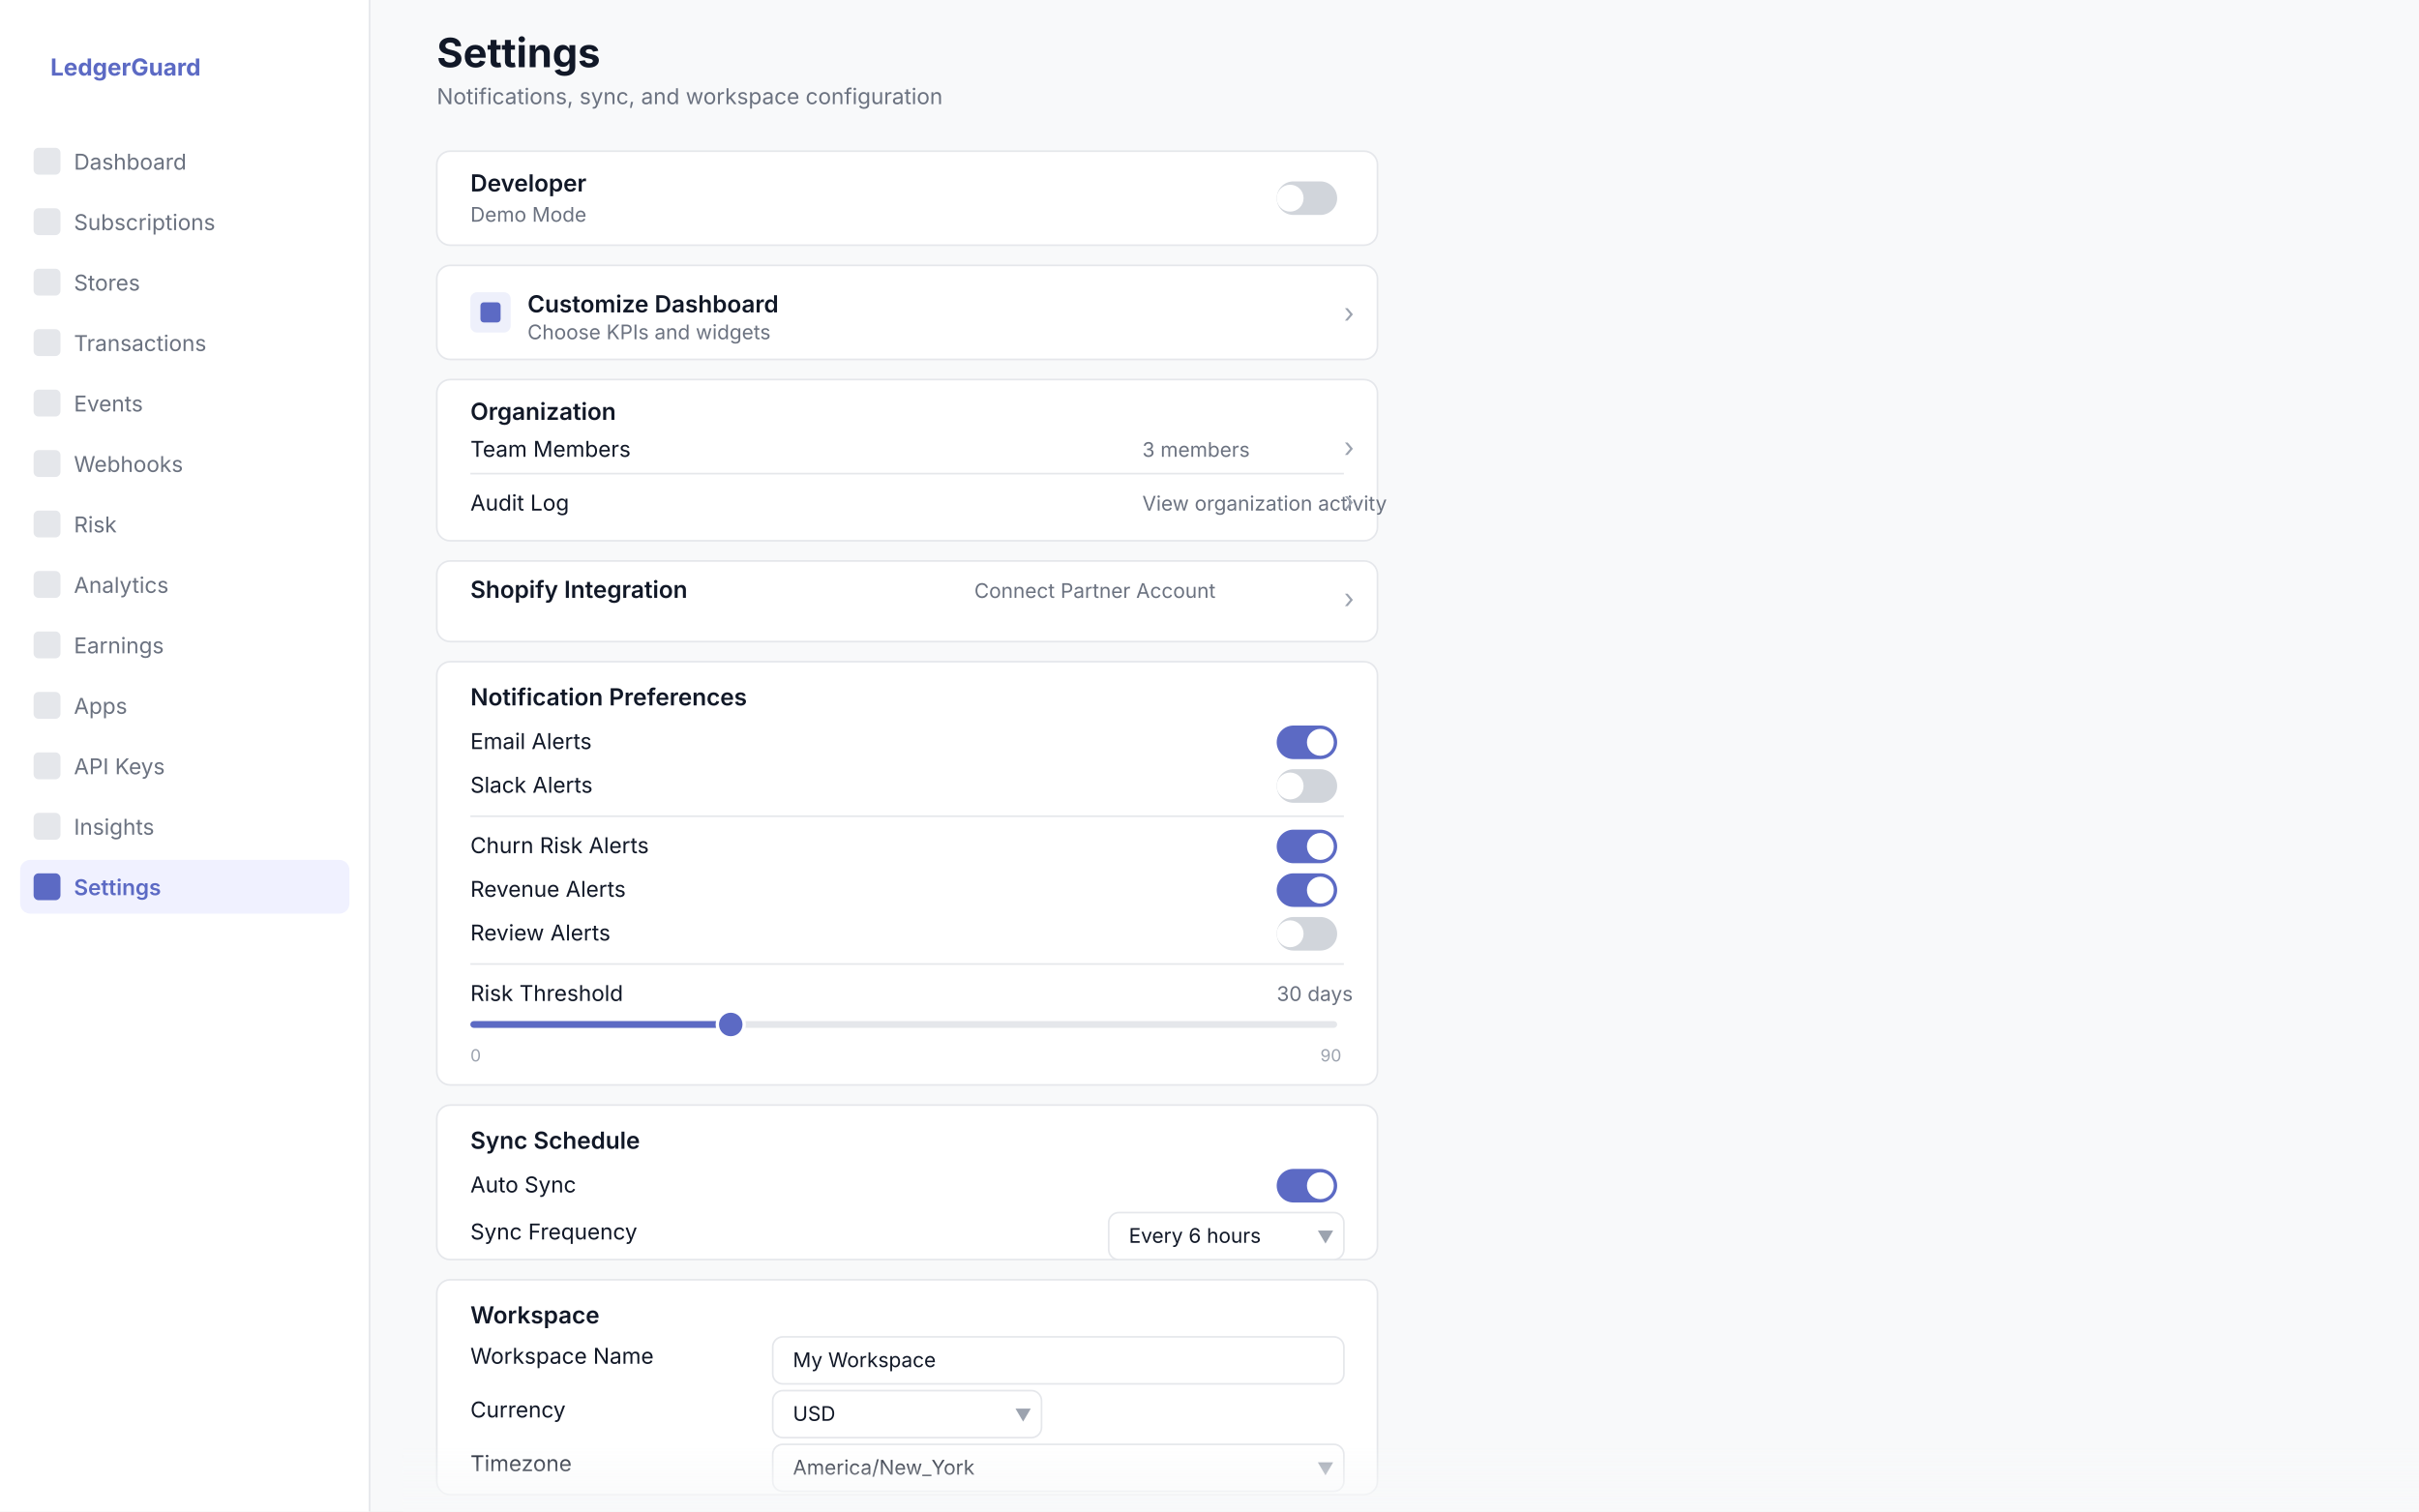
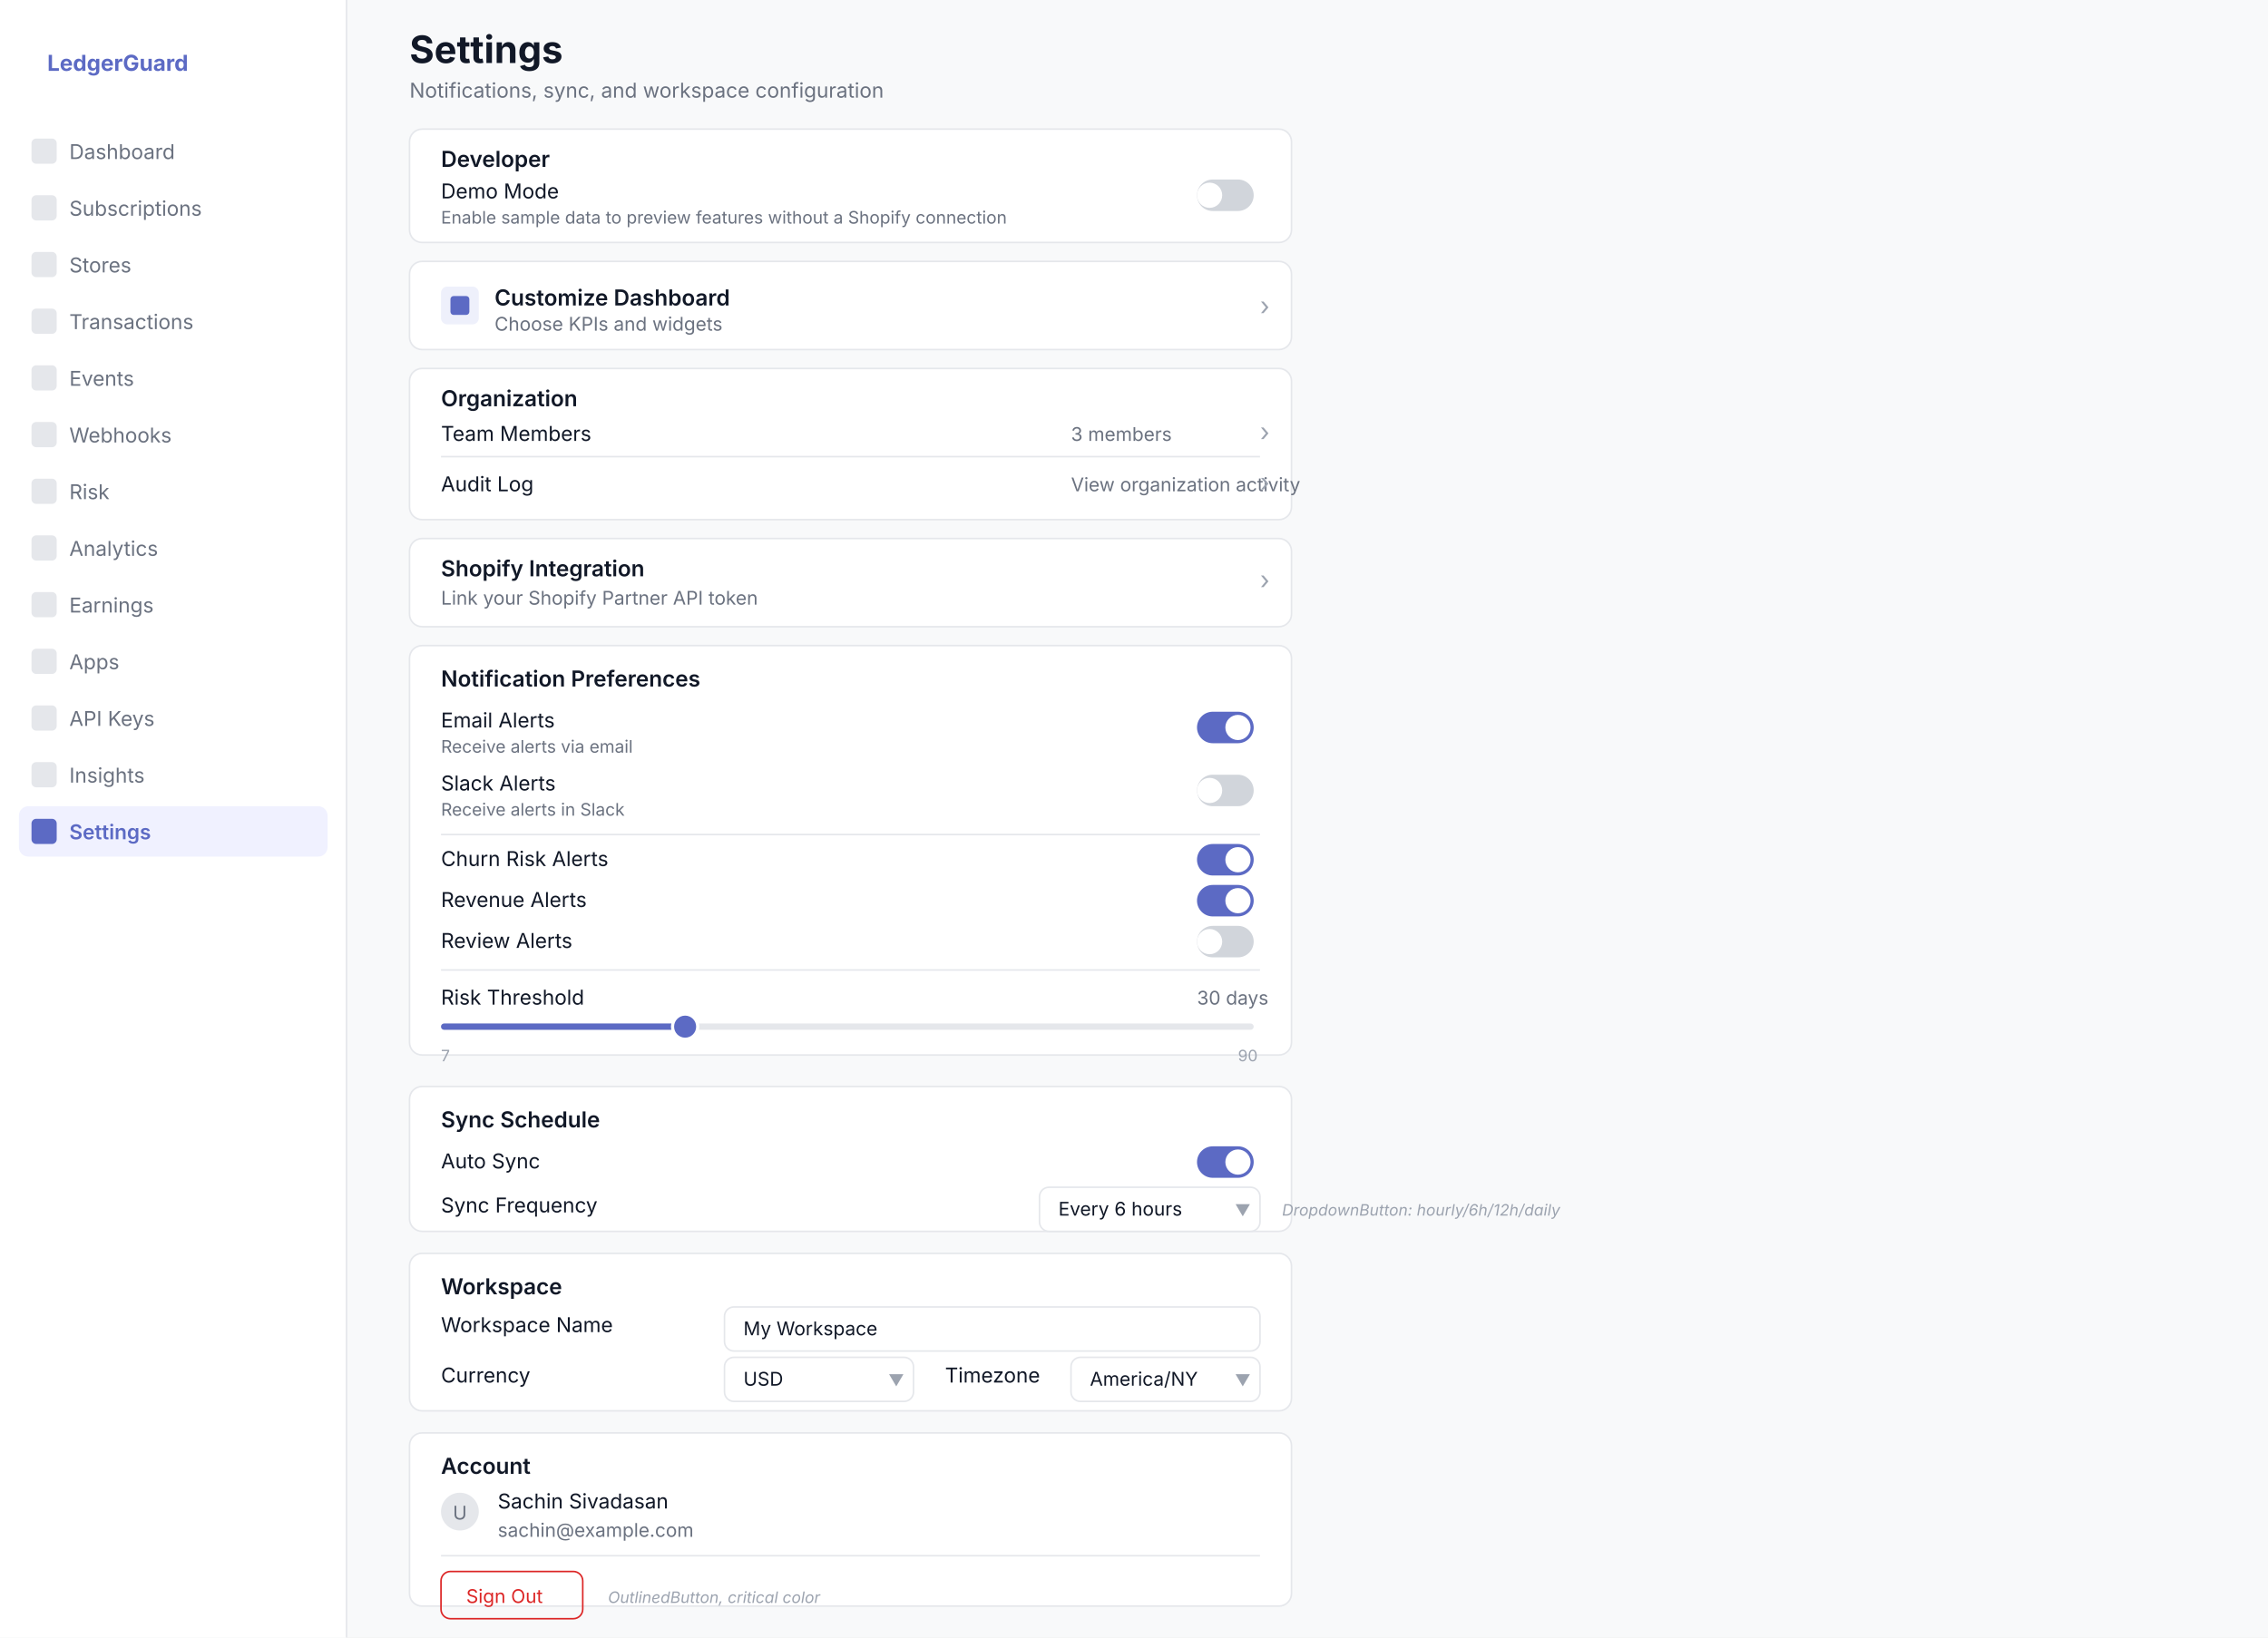
- <svg xmlns="http://www.w3.org/2000/svg" width="1440" height="900" viewBox="0 0 1440 900">
+ <svg xmlns="http://www.w3.org/2000/svg" width="1440" height="1040" viewBox="0 0 1440 1040">
  <defs>
    <style>
      text { font-family: -apple-system, BlinkMacSystemFont, 'Segoe UI', sans-serif; }
    </style>
  </defs>
-   <rect width="1440" height="900" fill="#F8F9FA" />
-   <rect x="0" y="0" width="220" height="900" fill="#FFFFFF" />
-   <line x1="220" y1="0" x2="220" y2="900" stroke="#E5E7EB" stroke-width="1" />
+   <rect width="1440" height="1040" fill="#F8F9FA" />
+   <rect x="0" y="0" width="220" height="1040" fill="#FFFFFF" />
+   <line x1="220" y1="0" x2="220" y2="1040" stroke="#E5E7EB" stroke-width="1" />
  <rect x="20" y="20" width="180" height="40" fill="none" />
  <text x="30" y="45" font-size="14" font-weight="bold" fill="#5C6AC4">LedgerGuard</text>
  <rect x="12" y="80" width="196" height="32" rx="6" fill="none" />
  <rect x="20" y="88" width="16" height="16" rx="3" fill="#E5E7EB" />
  <text x="44" y="101" font-size="13" fill="#6B7280">Dashboard</text>
  <rect x="12" y="116" width="196" height="32" rx="6" fill="none" />
  <rect x="20" y="124" width="16" height="16" rx="3" fill="#E5E7EB" />
  <text x="44" y="137" font-size="13" fill="#6B7280">Subscriptions</text>
  <rect x="12" y="152" width="196" height="32" rx="6" fill="none" />
  <rect x="20" y="160" width="16" height="16" rx="3" fill="#E5E7EB" />
  <text x="44" y="173" font-size="13" fill="#6B7280">Stores</text>
  <rect x="12" y="188" width="196" height="32" rx="6" fill="none" />
  <rect x="20" y="196" width="16" height="16" rx="3" fill="#E5E7EB" />
  <text x="44" y="209" font-size="13" fill="#6B7280">Transactions</text>
  <rect x="12" y="224" width="196" height="32" rx="6" fill="none" />
  <rect x="20" y="232" width="16" height="16" rx="3" fill="#E5E7EB" />
  <text x="44" y="245" font-size="13" fill="#6B7280">Events</text>
  <rect x="12" y="260" width="196" height="32" rx="6" fill="none" />
  <rect x="20" y="268" width="16" height="16" rx="3" fill="#E5E7EB" />
  <text x="44" y="281" font-size="13" fill="#6B7280">Webhooks</text>
  <rect x="12" y="296" width="196" height="32" rx="6" fill="none" />
  <rect x="20" y="304" width="16" height="16" rx="3" fill="#E5E7EB" />
  <text x="44" y="317" font-size="13" fill="#6B7280">Risk</text>
  <rect x="12" y="332" width="196" height="32" rx="6" fill="none" />
  <rect x="20" y="340" width="16" height="16" rx="3" fill="#E5E7EB" />
  <text x="44" y="353" font-size="13" fill="#6B7280">Analytics</text>
  <rect x="12" y="368" width="196" height="32" rx="6" fill="none" />
  <rect x="20" y="376" width="16" height="16" rx="3" fill="#E5E7EB" />
  <text x="44" y="389" font-size="13" fill="#6B7280">Earnings</text>
  <rect x="12" y="404" width="196" height="32" rx="6" fill="none" />
  <rect x="20" y="412" width="16" height="16" rx="3" fill="#E5E7EB" />
  <text x="44" y="425" font-size="13" fill="#6B7280">Apps</text>
  <rect x="12" y="440" width="196" height="32" rx="6" fill="none" />
  <rect x="20" y="448" width="16" height="16" rx="3" fill="#E5E7EB" />
  <text x="44" y="461" font-size="13" fill="#6B7280">API Keys</text>
  <rect x="12" y="476" width="196" height="32" rx="6" fill="none" />
  <rect x="20" y="484" width="16" height="16" rx="3" fill="#E5E7EB" />
  <text x="44" y="497" font-size="13" fill="#6B7280">Insights</text>
  <rect x="12" y="512" width="196" height="32" rx="6" fill="#F0F1FF" />
  <rect x="20" y="520" width="16" height="16" rx="3" fill="#5C6AC4" />
  <text x="44" y="533" font-size="13" font-weight="600" fill="#5C6AC4">Settings</text>
  <text x="260" y="40" font-size="24" font-weight="bold" fill="#111827">Settings</text>
  <text x="260" y="62" font-size="13" fill="#6B7280">Notifications, sync, and workspace configuration</text>
-   <rect x="260" y="90" width="560" height="56" rx="8" fill="#FFFFFF" stroke="#E5E7EB" stroke-width="1" />
-   <text x="280" y="114" font-size="14" font-weight="600" fill="#111827">Developer</text>
-   <text x="280" y="132" font-size="12" fill="#6B7280">Demo Mode</text>
-   <rect x="760" y="108" width="36" height="20" rx="10" fill="#D1D5DB" />
-   <circle cx="768" cy="118" r="8" fill="#FFFFFF" />
-   <rect x="260" y="158" width="560" height="56" rx="8" fill="#FFFFFF" stroke="#E5E7EB" stroke-width="1" />
-   <rect x="280" y="174" width="24" height="24" rx="4" fill="#EEF0FB" />
-   <rect x="286" y="180" width="12" height="12" rx="2" fill="#5C6AC4" />
-   <text x="314" y="186" font-size="14" font-weight="600" fill="#111827">Customize Dashboard</text>
-   <text x="314" y="202" font-size="12" fill="#6B7280">Choose KPIs and widgets</text>
-   <text x="800" y="192" font-size="16" fill="#9CA3AF">›</text>
-   <rect x="260" y="226" width="560" height="96" rx="8" fill="#FFFFFF" stroke="#E5E7EB" stroke-width="1" />
-   <text x="280" y="250" font-size="14" font-weight="600" fill="#111827">Organization</text>
-   <text x="280" y="272" font-size="13" fill="#111827">Team Members</text>
-   <text x="680" y="272" font-size="12" fill="#6B7280">3 members</text>
-   <text x="800" y="272" font-size="16" fill="#9CA3AF">›</text>
-   <line x1="280" y1="282" x2="800" y2="282" stroke="#E5E7EB" stroke-width="1" />
-   <text x="280" y="304" font-size="13" fill="#111827">Audit Log</text>
-   <text x="680" y="304" font-size="12" fill="#6B7280">View organization activity</text>
-   <text x="800" y="304" font-size="16" fill="#9CA3AF">›</text>
-   <rect x="260" y="334" width="560" height="48" rx="8" fill="#FFFFFF" stroke="#E5E7EB" stroke-width="1" />
-   <text x="280" y="356" font-size="14" font-weight="600" fill="#111827">Shopify Integration</text>
-   <text x="580" y="356" font-size="12" fill="#6B7280">Connect Partner Account</text>
-   <text x="800" y="362" font-size="16" fill="#9CA3AF">›</text>
-   <rect x="260" y="394" width="560" height="252" rx="8" fill="#FFFFFF" stroke="#E5E7EB" stroke-width="1" />
-   <text x="280" y="420" font-size="14" font-weight="600" fill="#111827">Notification Preferences</text>
-   <text x="280" y="446" font-size="13" fill="#111827">Email Alerts</text>
-   <rect x="760" y="432" width="36" height="20" rx="10" fill="#5C6AC4" />
-   <circle cx="786" cy="442" r="8" fill="#FFFFFF" />
-   <text x="280" y="472" font-size="13" fill="#111827">Slack Alerts</text>
-   <rect x="760" y="458" width="36" height="20" rx="10" fill="#D1D5DB" />
-   <circle cx="768" cy="468" r="8" fill="#FFFFFF" />
-   <line x1="280" y1="486" x2="800" y2="486" stroke="#E5E7EB" stroke-width="1" />
-   <text x="280" y="508" font-size="13" fill="#111827">Churn Risk Alerts</text>
-   <rect x="760" y="494" width="36" height="20" rx="10" fill="#5C6AC4" />
-   <circle cx="786" cy="504" r="8" fill="#FFFFFF" />
-   <text x="280" y="534" font-size="13" fill="#111827">Revenue Alerts</text>
-   <rect x="760" y="520" width="36" height="20" rx="10" fill="#5C6AC4" />
-   <circle cx="786" cy="530" r="8" fill="#FFFFFF" />
-   <text x="280" y="560" font-size="13" fill="#111827">Review Alerts</text>
-   <rect x="760" y="546" width="36" height="20" rx="10" fill="#D1D5DB" />
-   <circle cx="768" cy="556" r="8" fill="#FFFFFF" />
-   <line x1="280" y1="574" x2="800" y2="574" stroke="#E5E7EB" stroke-width="1" />
-   <text x="280" y="596" font-size="13" fill="#111827">Risk Threshold</text>
-   <text x="760" y="596" font-size="12" fill="#6B7280">30 days</text>
-   <rect x="280" y="608" width="516" height="4" rx="2" fill="#E5E7EB" />
-   <rect x="280" y="608" width="155" height="4" rx="2" fill="#5C6AC4" />
-   <circle cx="435" cy="610" r="8" fill="#5C6AC4" stroke="#FFFFFF" stroke-width="2" />
-   <text x="280" y="632" font-size="10" fill="#9CA3AF">0</text>
-   <text x="786" y="632" font-size="10" fill="#9CA3AF">90</text>
-   <rect x="260" y="658" width="560" height="92" rx="8" fill="#FFFFFF" stroke="#E5E7EB" stroke-width="1" />
-   <text x="280" y="684" font-size="14" font-weight="600" fill="#111827">Sync Schedule</text>
-   <text x="280" y="710" font-size="13" fill="#111827">Auto Sync</text>
-   <rect x="760" y="696" width="36" height="20" rx="10" fill="#5C6AC4" />
-   <circle cx="786" cy="706" r="8" fill="#FFFFFF" />
-   <text x="280" y="738" font-size="13" fill="#111827">Sync Frequency</text>
-   <rect x="660" y="722" width="140" height="28" rx="6" fill="#FFFFFF" stroke="#E5E7EB" stroke-width="1" />
-   <text x="672" y="740" font-size="12" fill="#111827">Every 6 hours</text>
-   <text x="784" y="740" font-size="10" fill="#9CA3AF">▼</text>
-   <rect x="260" y="762" width="560" height="128" rx="8" fill="#FFFFFF" stroke="#E5E7EB" stroke-width="1" />
-   <text x="280" y="788" font-size="14" font-weight="600" fill="#111827">Workspace</text>
-   <text x="280" y="812" font-size="13" fill="#111827">Workspace Name</text>
-   <rect x="460" y="796" width="340" height="28" rx="6" fill="#FFFFFF" stroke="#E5E7EB" stroke-width="1" />
-   <text x="472" y="814" font-size="12" fill="#111827">My Workspace</text>
-   <text x="280" y="844" font-size="13" fill="#111827">Currency</text>
-   <rect x="460" y="828" width="160" height="28" rx="6" fill="#FFFFFF" stroke="#E5E7EB" stroke-width="1" />
-   <text x="472" y="846" font-size="12" fill="#111827">USD</text>
-   <text x="604" y="846" font-size="10" fill="#9CA3AF">▼</text>
-   <text x="280" y="876" font-size="13" fill="#111827">Timezone</text>
-   <rect x="460" y="860" width="340" height="28" rx="6" fill="#FFFFFF" stroke="#E5E7EB" stroke-width="1" />
-   <text x="472" y="878" font-size="12" fill="#111827">America/New_York</text>
-   <text x="784" y="878" font-size="10" fill="#9CA3AF">▼</text>
-   <defs>
-     <linearGradient id="fadeBottom" x1="0" y1="0" x2="0" y2="1">
-       <stop offset="0%" stop-color="#F8F9FA" stop-opacity="0" />
-       <stop offset="100%" stop-color="#F8F9FA" stop-opacity="0.9" />
-     </linearGradient>
-   </defs>
-   <rect x="240" y="860" width="1200" height="40" fill="url(#fadeBottom)" />
+   <rect x="260" y="82" width="560" height="72" rx="8" fill="#FFFFFF" stroke="#E5E7EB" stroke-width="1" />
+   <text x="280" y="106" font-size="14" font-weight="600" fill="#111827">Developer</text>
+   <text x="280" y="126" font-size="13" fill="#111827">Demo Mode</text>
+   <text x="280" y="142" font-size="11" fill="#6B7280">Enable sample data to preview features without a Shopify connection</text>
+   <rect x="760" y="114" width="36" height="20" rx="10" fill="#D1D5DB" />
+   <circle cx="768" cy="124" r="8" fill="#FFFFFF" />
+   <rect x="260" y="166" width="560" height="56" rx="8" fill="#FFFFFF" stroke="#E5E7EB" stroke-width="1" />
+   <rect x="280" y="182" width="24" height="24" rx="4" fill="#EEF0FB" />
+   <rect x="286" y="188" width="12" height="12" rx="2" fill="#5C6AC4" />
+   <text x="314" y="194" font-size="14" font-weight="600" fill="#111827">Customize Dashboard</text>
+   <text x="314" y="210" font-size="12" fill="#6B7280">Choose KPIs and widgets</text>
+   <text x="800" y="200" font-size="16" fill="#9CA3AF">›</text>
+   <rect x="260" y="234" width="560" height="96" rx="8" fill="#FFFFFF" stroke="#E5E7EB" stroke-width="1" />
+   <text x="280" y="258" font-size="14" font-weight="600" fill="#111827">Organization</text>
+   <text x="280" y="280" font-size="13" fill="#111827">Team Members</text>
+   <text x="680" y="280" font-size="12" fill="#6B7280">3 members</text>
+   <text x="800" y="280" font-size="16" fill="#9CA3AF">›</text>
+   <line x1="280" y1="290" x2="800" y2="290" stroke="#E5E7EB" stroke-width="1" />
+   <text x="280" y="312" font-size="13" fill="#111827">Audit Log</text>
+   <text x="680" y="312" font-size="12" fill="#6B7280">View organization activity</text>
+   <text x="800" y="312" font-size="16" fill="#9CA3AF">›</text>
+   <rect x="260" y="342" width="560" height="56" rx="8" fill="#FFFFFF" stroke="#E5E7EB" stroke-width="1" />
+   <text x="280" y="366" font-size="14" font-weight="600" fill="#111827">Shopify Integration</text>
+   <text x="280" y="384" font-size="12" fill="#6B7280">Link your Shopify Partner API token</text>
+   <text x="800" y="374" font-size="16" fill="#9CA3AF">›</text>
+   <rect x="260" y="410" width="560" height="260" rx="8" fill="#FFFFFF" stroke="#E5E7EB" stroke-width="1" />
+   <text x="280" y="436" font-size="14" font-weight="600" fill="#111827">Notification Preferences</text>
+   <text x="280" y="462" font-size="13" fill="#111827">Email Alerts</text>
+   <text x="280" y="478" font-size="11" fill="#6B7280">Receive alerts via email</text>
+   <rect x="760" y="452" width="36" height="20" rx="10" fill="#5C6AC4" />
+   <circle cx="786" cy="462" r="8" fill="#FFFFFF" />
+   <text x="280" y="502" font-size="13" fill="#111827">Slack Alerts</text>
+   <text x="280" y="518" font-size="11" fill="#6B7280">Receive alerts in Slack</text>
+   <rect x="760" y="492" width="36" height="20" rx="10" fill="#D1D5DB" />
+   <circle cx="768" cy="502" r="8" fill="#FFFFFF" />
+   <line x1="280" y1="530" x2="800" y2="530" stroke="#E5E7EB" stroke-width="1" />
+   <text x="280" y="550" font-size="13" fill="#111827">Churn Risk Alerts</text>
+   <rect x="760" y="536" width="36" height="20" rx="10" fill="#5C6AC4" />
+   <circle cx="786" cy="546" r="8" fill="#FFFFFF" />
+   <text x="280" y="576" font-size="13" fill="#111827">Revenue Alerts</text>
+   <rect x="760" y="562" width="36" height="20" rx="10" fill="#5C6AC4" />
+   <circle cx="786" cy="572" r="8" fill="#FFFFFF" />
+   <text x="280" y="602" font-size="13" fill="#111827">Review Alerts</text>
+   <rect x="760" y="588" width="36" height="20" rx="10" fill="#D1D5DB" />
+   <circle cx="768" cy="598" r="8" fill="#FFFFFF" />
+   <line x1="280" y1="616" x2="800" y2="616" stroke="#E5E7EB" stroke-width="1" />
+   <text x="280" y="638" font-size="13" fill="#111827">Risk Threshold</text>
+   <text x="760" y="638" font-size="12" fill="#6B7280">30 days</text>
+   <rect x="280" y="650" width="516" height="4" rx="2" fill="#E5E7EB" />
+   <rect x="280" y="650" width="155" height="4" rx="2" fill="#5C6AC4" />
+   <circle cx="435" cy="652" r="8" fill="#5C6AC4" stroke="#FFFFFF" stroke-width="2" />
+   <text x="280" y="674" font-size="10" fill="#9CA3AF">7</text>
+   <text x="786" y="674" font-size="10" fill="#9CA3AF">90</text>
+   <rect x="260" y="690" width="560" height="92" rx="8" fill="#FFFFFF" stroke="#E5E7EB" stroke-width="1" />
+   <text x="280" y="716" font-size="14" font-weight="600" fill="#111827">Sync Schedule</text>
+   <text x="280" y="742" font-size="13" fill="#111827">Auto Sync</text>
+   <rect x="760" y="728" width="36" height="20" rx="10" fill="#5C6AC4" />
+   <circle cx="786" cy="738" r="8" fill="#FFFFFF" />
+   <text x="280" y="770" font-size="13" fill="#111827">Sync Frequency</text>
+   <rect x="660" y="754" width="140" height="28" rx="6" fill="#FFFFFF" stroke="#E5E7EB" stroke-width="1" />
+   <text x="672" y="772" font-size="12" fill="#111827">Every 6 hours</text>
+   <text x="784" y="772" font-size="10" fill="#9CA3AF">▼</text>
+   <text x="814" y="772" font-size="10" fill="#9CA3AF" font-style="italic">DropdownButton: hourly/6h/12h/daily</text>
+   <rect x="260" y="796" width="560" height="100" rx="8" fill="#FFFFFF" stroke="#E5E7EB" stroke-width="1" />
+   <text x="280" y="822" font-size="14" font-weight="600" fill="#111827">Workspace</text>
+   <text x="280" y="846" font-size="13" fill="#111827">Workspace Name</text>
+   <rect x="460" y="830" width="340" height="28" rx="6" fill="#FFFFFF" stroke="#E5E7EB" stroke-width="1" />
+   <text x="472" y="848" font-size="12" fill="#111827">My Workspace</text>
+   <text x="280" y="878" font-size="13" fill="#111827">Currency</text>
+   <rect x="460" y="862" width="120" height="28" rx="6" fill="#FFFFFF" stroke="#E5E7EB" stroke-width="1" />
+   <text x="472" y="880" font-size="12" fill="#111827">USD</text>
+   <text x="564" y="880" font-size="10" fill="#9CA3AF">▼</text>
+   <text x="600" y="878" font-size="13" fill="#111827">Timezone</text>
+   <rect x="680" y="862" width="120" height="28" rx="6" fill="#FFFFFF" stroke="#E5E7EB" stroke-width="1" />
+   <text x="692" y="880" font-size="12" fill="#111827">America/NY</text>
+   <text x="784" y="880" font-size="10" fill="#9CA3AF">▼</text>
+   <rect x="260" y="910" width="560" height="110" rx="8" fill="#FFFFFF" stroke="#E5E7EB" stroke-width="1" />
+   <text x="280" y="936" font-size="14" font-weight="600" fill="#111827">Account</text>
+   <rect x="280" y="948" width="24" height="24" rx="12" fill="#E5E7EB" />
+   <text x="292" y="965" text-anchor="middle" font-size="12" fill="#6B7280">U</text>
+   <text x="316" y="958" font-size="13" fill="#111827">Sachin Sivadasan</text>
+   <text x="316" y="976" font-size="12" fill="#6B7280">sachin@example.com</text>
+   <line x1="280" y1="988" x2="800" y2="988" stroke="#E5E7EB" stroke-width="1" />
+   <rect x="280" y="998" width="90" height="30" rx="6" fill="none" stroke="#DC2626" stroke-width="1" />
+   <text x="296" y="1018" font-size="12" fill="#DC2626">Sign Out</text>
+   <text x="386" y="1018" font-size="10" fill="#9CA3AF" font-style="italic">OutlinedButton, critical color</text>
</svg>
